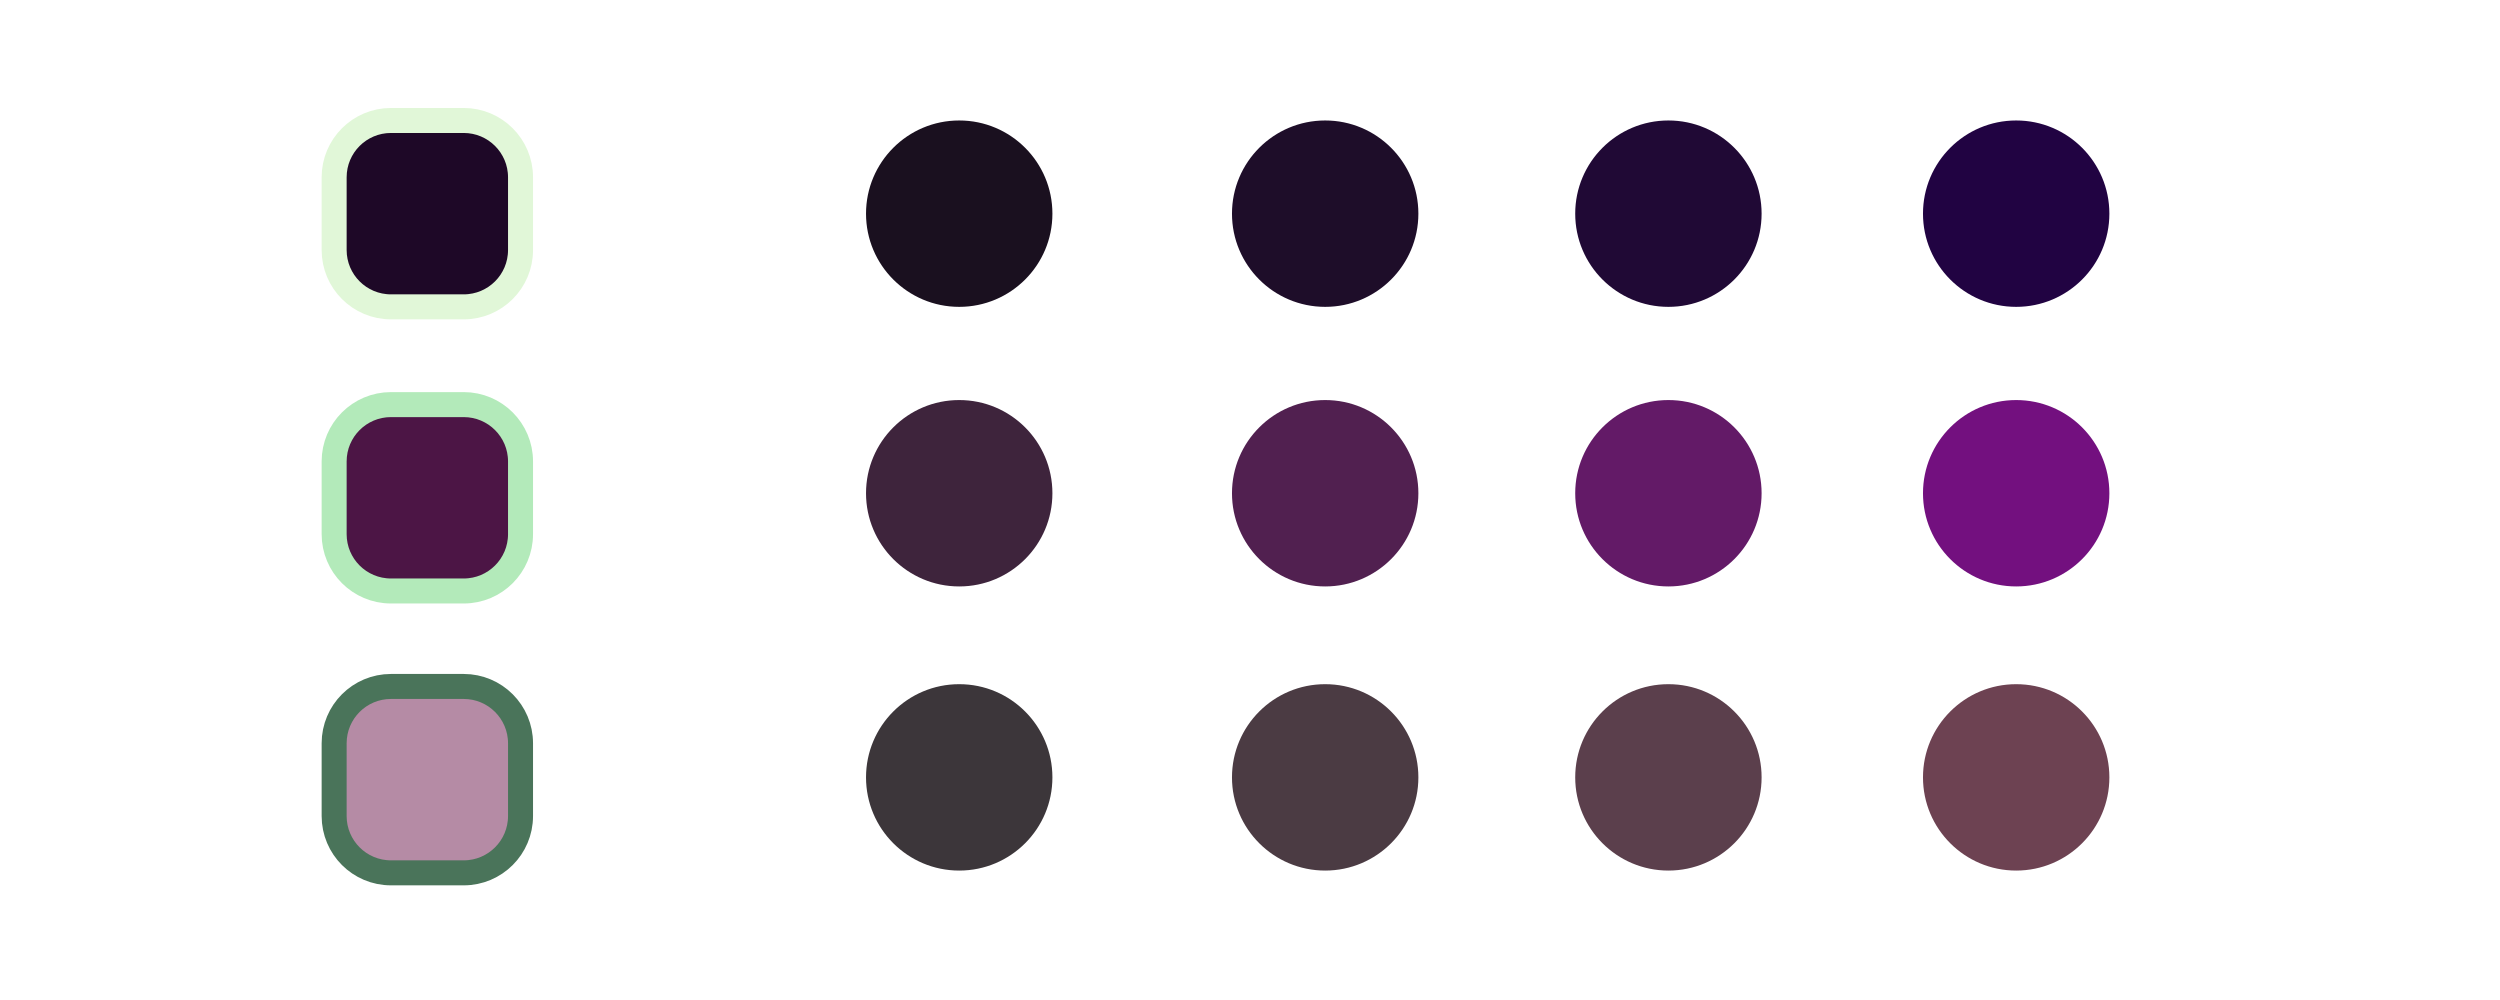
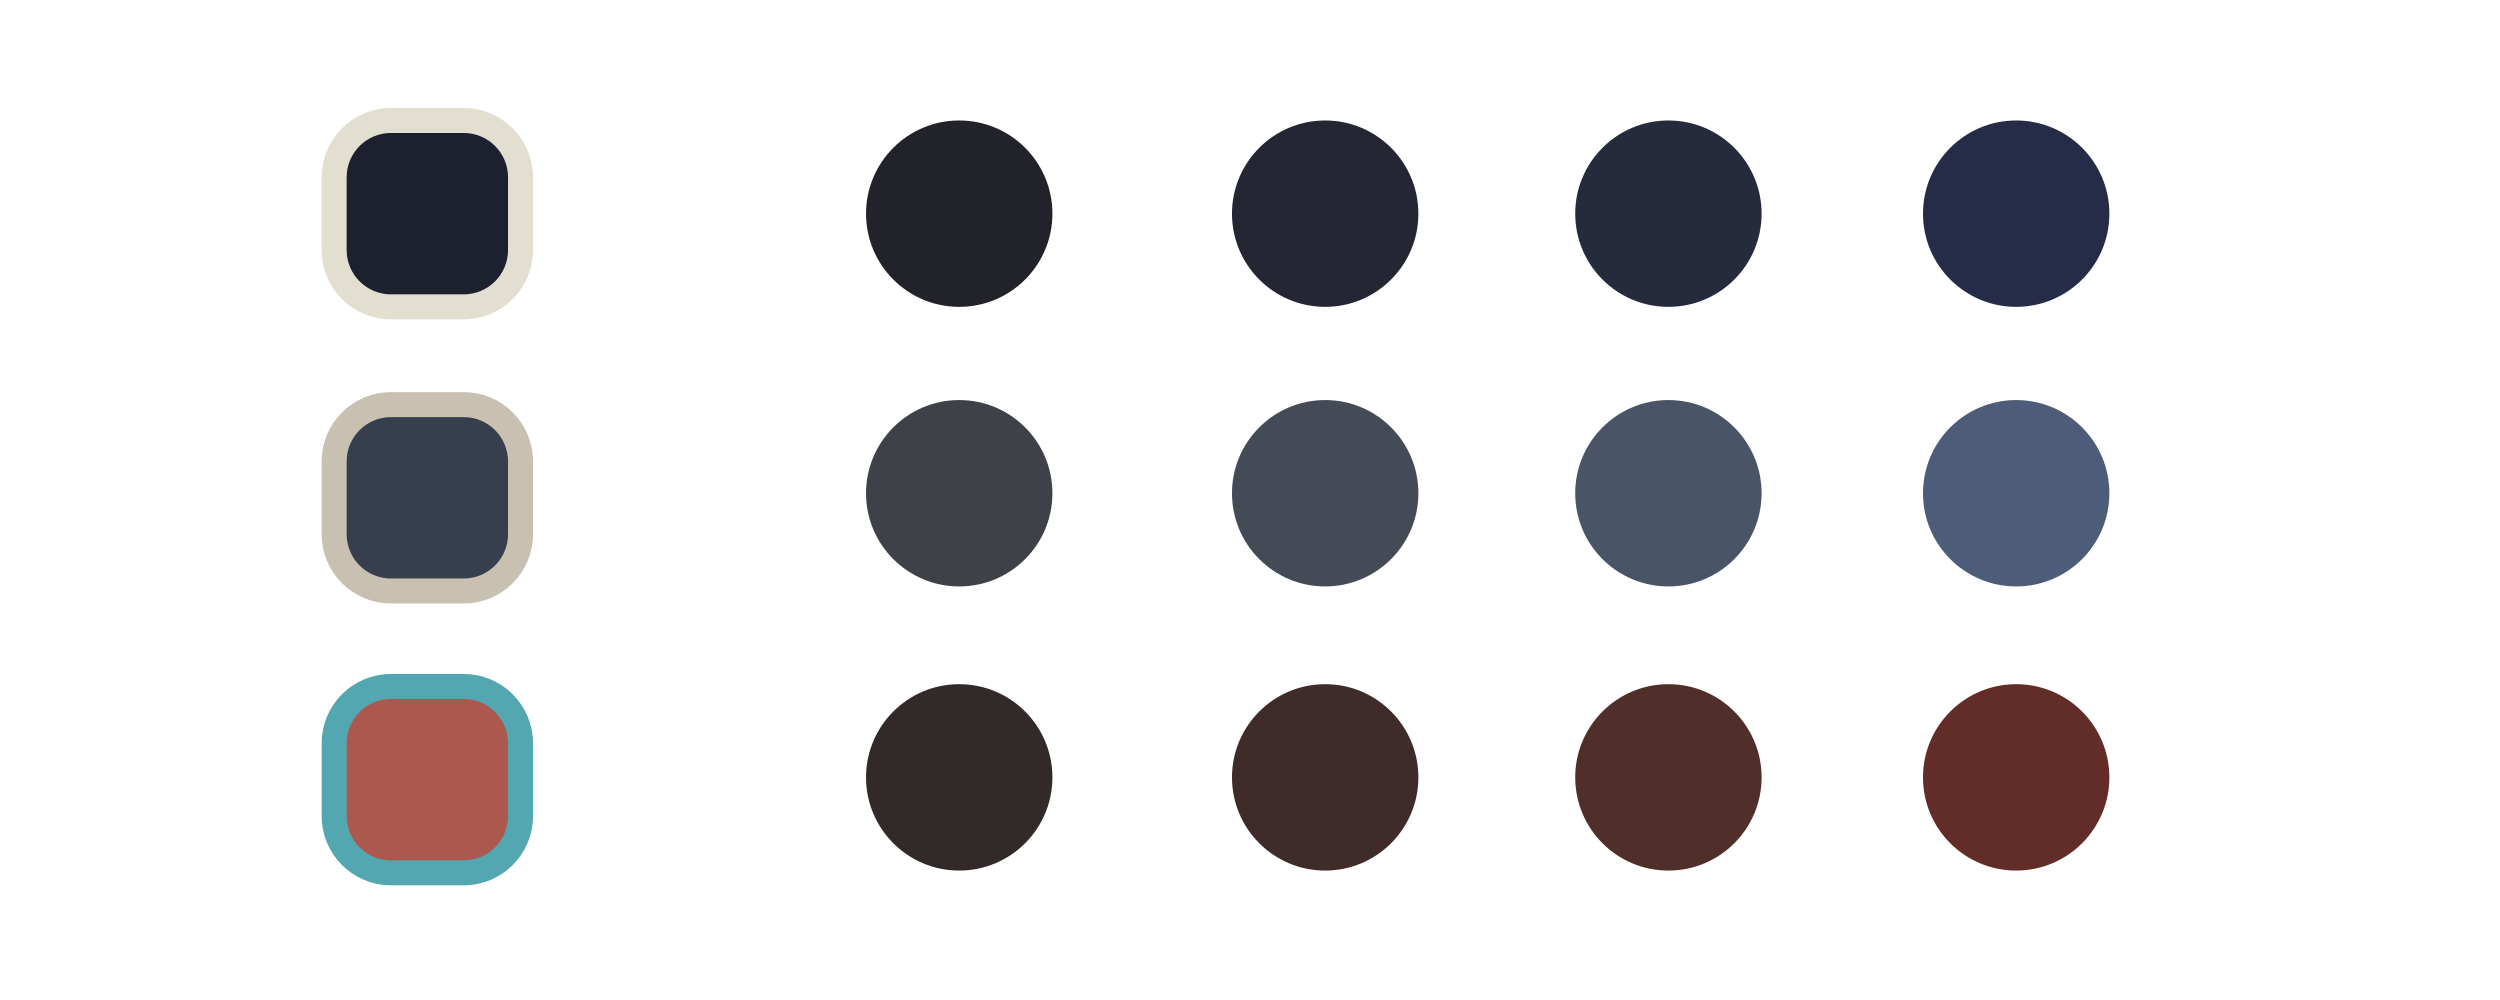
<svg xmlns="http://www.w3.org/2000/svg" width="1000" height="400" viewBox="0 0 264.583 105.833" version="1.1" id="svg1">
  <defs id="defs1" />
  <g id="layer1">
-     <rect style="fill:#1E0827;fill-opacity:1;stroke:#E1F7D8;stroke-width:2.646;stroke-linecap:round;stroke-linejoin:round;stroke-dasharray:none;stroke-opacity:1;paint-order:fill markers stroke" id="rect1" width="19.726" height="19.726" x="35.363" y="12.75" ry="6.014" />
-     <rect style="fill:#4C1545;fill-opacity:1;stroke:#B3EABA;stroke-width:2.646;stroke-linecap:round;stroke-linejoin:round;stroke-dasharray:none;stroke-opacity:1;paint-order:fill markers stroke" id="rect2" width="19.726" height="19.726" x="35.363" y="42.82" ry="6.014" />
-     <rect style="fill:#B58BA5;fill-opacity:1;stroke:#4A745A;stroke-width:2.646;stroke-linecap:round;stroke-linejoin:round;stroke-dasharray:none;stroke-opacity:1;paint-order:fill markers stroke" id="rect3" width="19.726" height="19.726" x="35.363" y="72.65" ry="6.014" />
-     <rect style="fill:#1A101F;fill-opacity:1;stroke:none;stroke-width:2.646;stroke-linecap:round;stroke-linejoin:round;stroke-dasharray:none;stroke-opacity:1;paint-order:fill markers stroke" id="rect4" width="19.726" height="19.726" x="91.654" y="12.75" ry="9.863" />
-     <rect style="fill:#1E0D29;fill-opacity:1;stroke:none;stroke-width:2.646;stroke-linecap:round;stroke-linejoin:round;stroke-dasharray:none;stroke-opacity:1;paint-order:fill markers stroke" id="rect5" width="19.726" height="19.726" x="130.385" y="12.75" ry="9.863" />
-     <rect style="fill:#200935;fill-opacity:1;stroke:none;stroke-width:2.646;stroke-linecap:round;stroke-linejoin:round;stroke-dasharray:none;stroke-opacity:1;paint-order:fill markers stroke" id="rect6" width="19.726" height="19.726" x="166.71" y="12.75" ry="9.863" />
-     <rect style="fill:#210342;fill-opacity:1;stroke:none;stroke-width:2.646;stroke-linecap:round;stroke-linejoin:round;stroke-dasharray:none;stroke-opacity:1;paint-order:fill markers stroke" id="rect7" width="19.726" height="19.726" x="203.516" y="12.75" ry="9.863" />
-     <rect style="fill:#3E243C;fill-opacity:1;stroke:none;stroke-width:2.646;stroke-linecap:round;stroke-linejoin:round;stroke-dasharray:none;stroke-opacity:1;paint-order:fill markers stroke" id="rect8" width="19.726" height="19.726" x="91.654" y="42.339" ry="9.863" />
-     <rect style="fill:#512050;fill-opacity:1;stroke:none;stroke-width:2.646;stroke-linecap:round;stroke-linejoin:round;stroke-dasharray:none;stroke-opacity:1;paint-order:fill markers stroke" id="rect9" width="19.726" height="19.726" x="130.385" y="42.339" ry="9.863" />
-     <rect style="fill:#631A67;fill-opacity:1;stroke:none;stroke-width:2.646;stroke-linecap:round;stroke-linejoin:round;stroke-dasharray:none;stroke-opacity:1;paint-order:fill markers stroke" id="rect10" width="19.726" height="19.726" x="166.71" y="42.339" ry="9.863" />
-     <rect style="fill:#73107F;fill-opacity:1;stroke:none;stroke-width:2.646;stroke-linecap:round;stroke-linejoin:round;stroke-dasharray:none;stroke-opacity:1;paint-order:fill markers stroke" id="rect11" width="19.726" height="19.726" x="203.516" y="42.339" ry="9.863" />
-     <rect style="fill:#3C363A;fill-opacity:1;stroke:none;stroke-width:2.646;stroke-linecap:round;stroke-linejoin:round;stroke-dasharray:none;stroke-opacity:1;paint-order:fill markers stroke" id="rect12" width="19.726" height="19.726" x="91.654" y="72.409" ry="9.863" />
-     <rect style="fill:#4B3B43;fill-opacity:1;stroke:none;stroke-width:2.646;stroke-linecap:round;stroke-linejoin:round;stroke-dasharray:none;stroke-opacity:1;paint-order:fill markers stroke" id="rect13" width="19.726" height="19.726" x="130.385" y="72.409" ry="9.863" />
-     <rect style="fill:#5B3F4C;fill-opacity:1;stroke:none;stroke-width:2.646;stroke-linecap:round;stroke-linejoin:round;stroke-dasharray:none;stroke-opacity:1;paint-order:fill markers stroke" id="rect14" width="19.726" height="19.726" x="166.71" y="72.409" ry="9.863" />
-     <rect style="fill:#6D4252;fill-opacity:1;stroke:none;stroke-width:2.646;stroke-linecap:round;stroke-linejoin:round;stroke-dasharray:none;stroke-opacity:1;paint-order:fill markers stroke" id="rect15" width="19.726" height="19.726" x="203.516" y="72.409" ry="9.863" />
+     <rect style="fill:#1D202E;fill-opacity:1;stroke:#E2DFD1;stroke-width:2.646;stroke-linecap:round;stroke-linejoin:round;stroke-dasharray:none;stroke-opacity:1;paint-order:fill markers stroke" id="rect1" width="19.726" height="19.726" x="35.363" y="12.75" ry="6.014" />
+     <rect style="fill:#373F4E;fill-opacity:1;stroke:#C8C0B1;stroke-width:2.646;stroke-linecap:round;stroke-linejoin:round;stroke-dasharray:none;stroke-opacity:1;paint-order:fill markers stroke" id="rect2" width="19.726" height="19.726" x="35.363" y="42.82" ry="6.014" />
+     <rect style="fill:#AD584F;fill-opacity:1;stroke:#52A7B0;stroke-width:2.646;stroke-linecap:round;stroke-linejoin:round;stroke-dasharray:none;stroke-opacity:1;paint-order:fill markers stroke" id="rect3" width="19.726" height="19.726" x="35.363" y="72.65" ry="6.014" />
+     <rect style="fill:#22232A;fill-opacity:1;stroke:none;stroke-width:2.646;stroke-linecap:round;stroke-linejoin:round;stroke-dasharray:none;stroke-opacity:1;paint-order:fill markers stroke" id="rect4" width="19.726" height="19.726" x="91.654" y="12.75" ry="9.863" />
+     <rect style="fill:#242733;fill-opacity:1;stroke:none;stroke-width:2.646;stroke-linecap:round;stroke-linejoin:round;stroke-dasharray:none;stroke-opacity:1;paint-order:fill markers stroke" id="rect5" width="19.726" height="19.726" x="130.385" y="12.75" ry="9.863" />
+     <rect style="fill:#262A3D;fill-opacity:1;stroke:none;stroke-width:2.646;stroke-linecap:round;stroke-linejoin:round;stroke-dasharray:none;stroke-opacity:1;paint-order:fill markers stroke" id="rect6" width="19.726" height="19.726" x="166.71" y="12.75" ry="9.863" />
+     <rect style="fill:#262C48;fill-opacity:1;stroke:none;stroke-width:2.646;stroke-linecap:round;stroke-linejoin:round;stroke-dasharray:none;stroke-opacity:1;paint-order:fill markers stroke" id="rect7" width="19.726" height="19.726" x="203.516" y="12.75" ry="9.863" />
+     <rect style="fill:#3E4248;fill-opacity:1;stroke:none;stroke-width:2.646;stroke-linecap:round;stroke-linejoin:round;stroke-dasharray:none;stroke-opacity:1;paint-order:fill markers stroke" id="rect8" width="19.726" height="19.726" x="91.654" y="42.339" ry="9.863" />
+     <rect style="fill:#444B57;fill-opacity:1;stroke:none;stroke-width:2.646;stroke-linecap:round;stroke-linejoin:round;stroke-dasharray:none;stroke-opacity:1;paint-order:fill markers stroke" id="rect9" width="19.726" height="19.726" x="130.385" y="42.339" ry="9.863" />
+     <rect style="fill:#495467;fill-opacity:1;stroke:none;stroke-width:2.646;stroke-linecap:round;stroke-linejoin:round;stroke-dasharray:none;stroke-opacity:1;paint-order:fill markers stroke" id="rect10" width="19.726" height="19.726" x="166.71" y="42.339" ry="9.863" />
+     <rect style="fill:#4D5C78;fill-opacity:1;stroke:none;stroke-width:2.646;stroke-linecap:round;stroke-linejoin:round;stroke-dasharray:none;stroke-opacity:1;paint-order:fill markers stroke" id="rect11" width="19.726" height="19.726" x="203.516" y="42.339" ry="9.863" />
+     <rect style="fill:#312A29;fill-opacity:1;stroke:none;stroke-width:2.646;stroke-linecap:round;stroke-linejoin:round;stroke-dasharray:none;stroke-opacity:1;paint-order:fill markers stroke" id="rect12" width="19.726" height="19.726" x="91.654" y="72.409" ry="9.863" />
+     <rect style="fill:#3F2C2A;fill-opacity:1;stroke:none;stroke-width:2.646;stroke-linecap:round;stroke-linejoin:round;stroke-dasharray:none;stroke-opacity:1;paint-order:fill markers stroke" id="rect13" width="19.726" height="19.726" x="130.385" y="72.409" ry="9.863" />
+     <rect style="fill:#502E2A;fill-opacity:1;stroke:none;stroke-width:2.646;stroke-linecap:round;stroke-linejoin:round;stroke-dasharray:none;stroke-opacity:1;paint-order:fill markers stroke" id="rect14" width="19.726" height="19.726" x="166.71" y="72.409" ry="9.863" />
+     <rect style="fill:#622D28;fill-opacity:1;stroke:none;stroke-width:2.646;stroke-linecap:round;stroke-linejoin:round;stroke-dasharray:none;stroke-opacity:1;paint-order:fill markers stroke" id="rect15" width="19.726" height="19.726" x="203.516" y="72.409" ry="9.863" />
  </g>
</svg>
